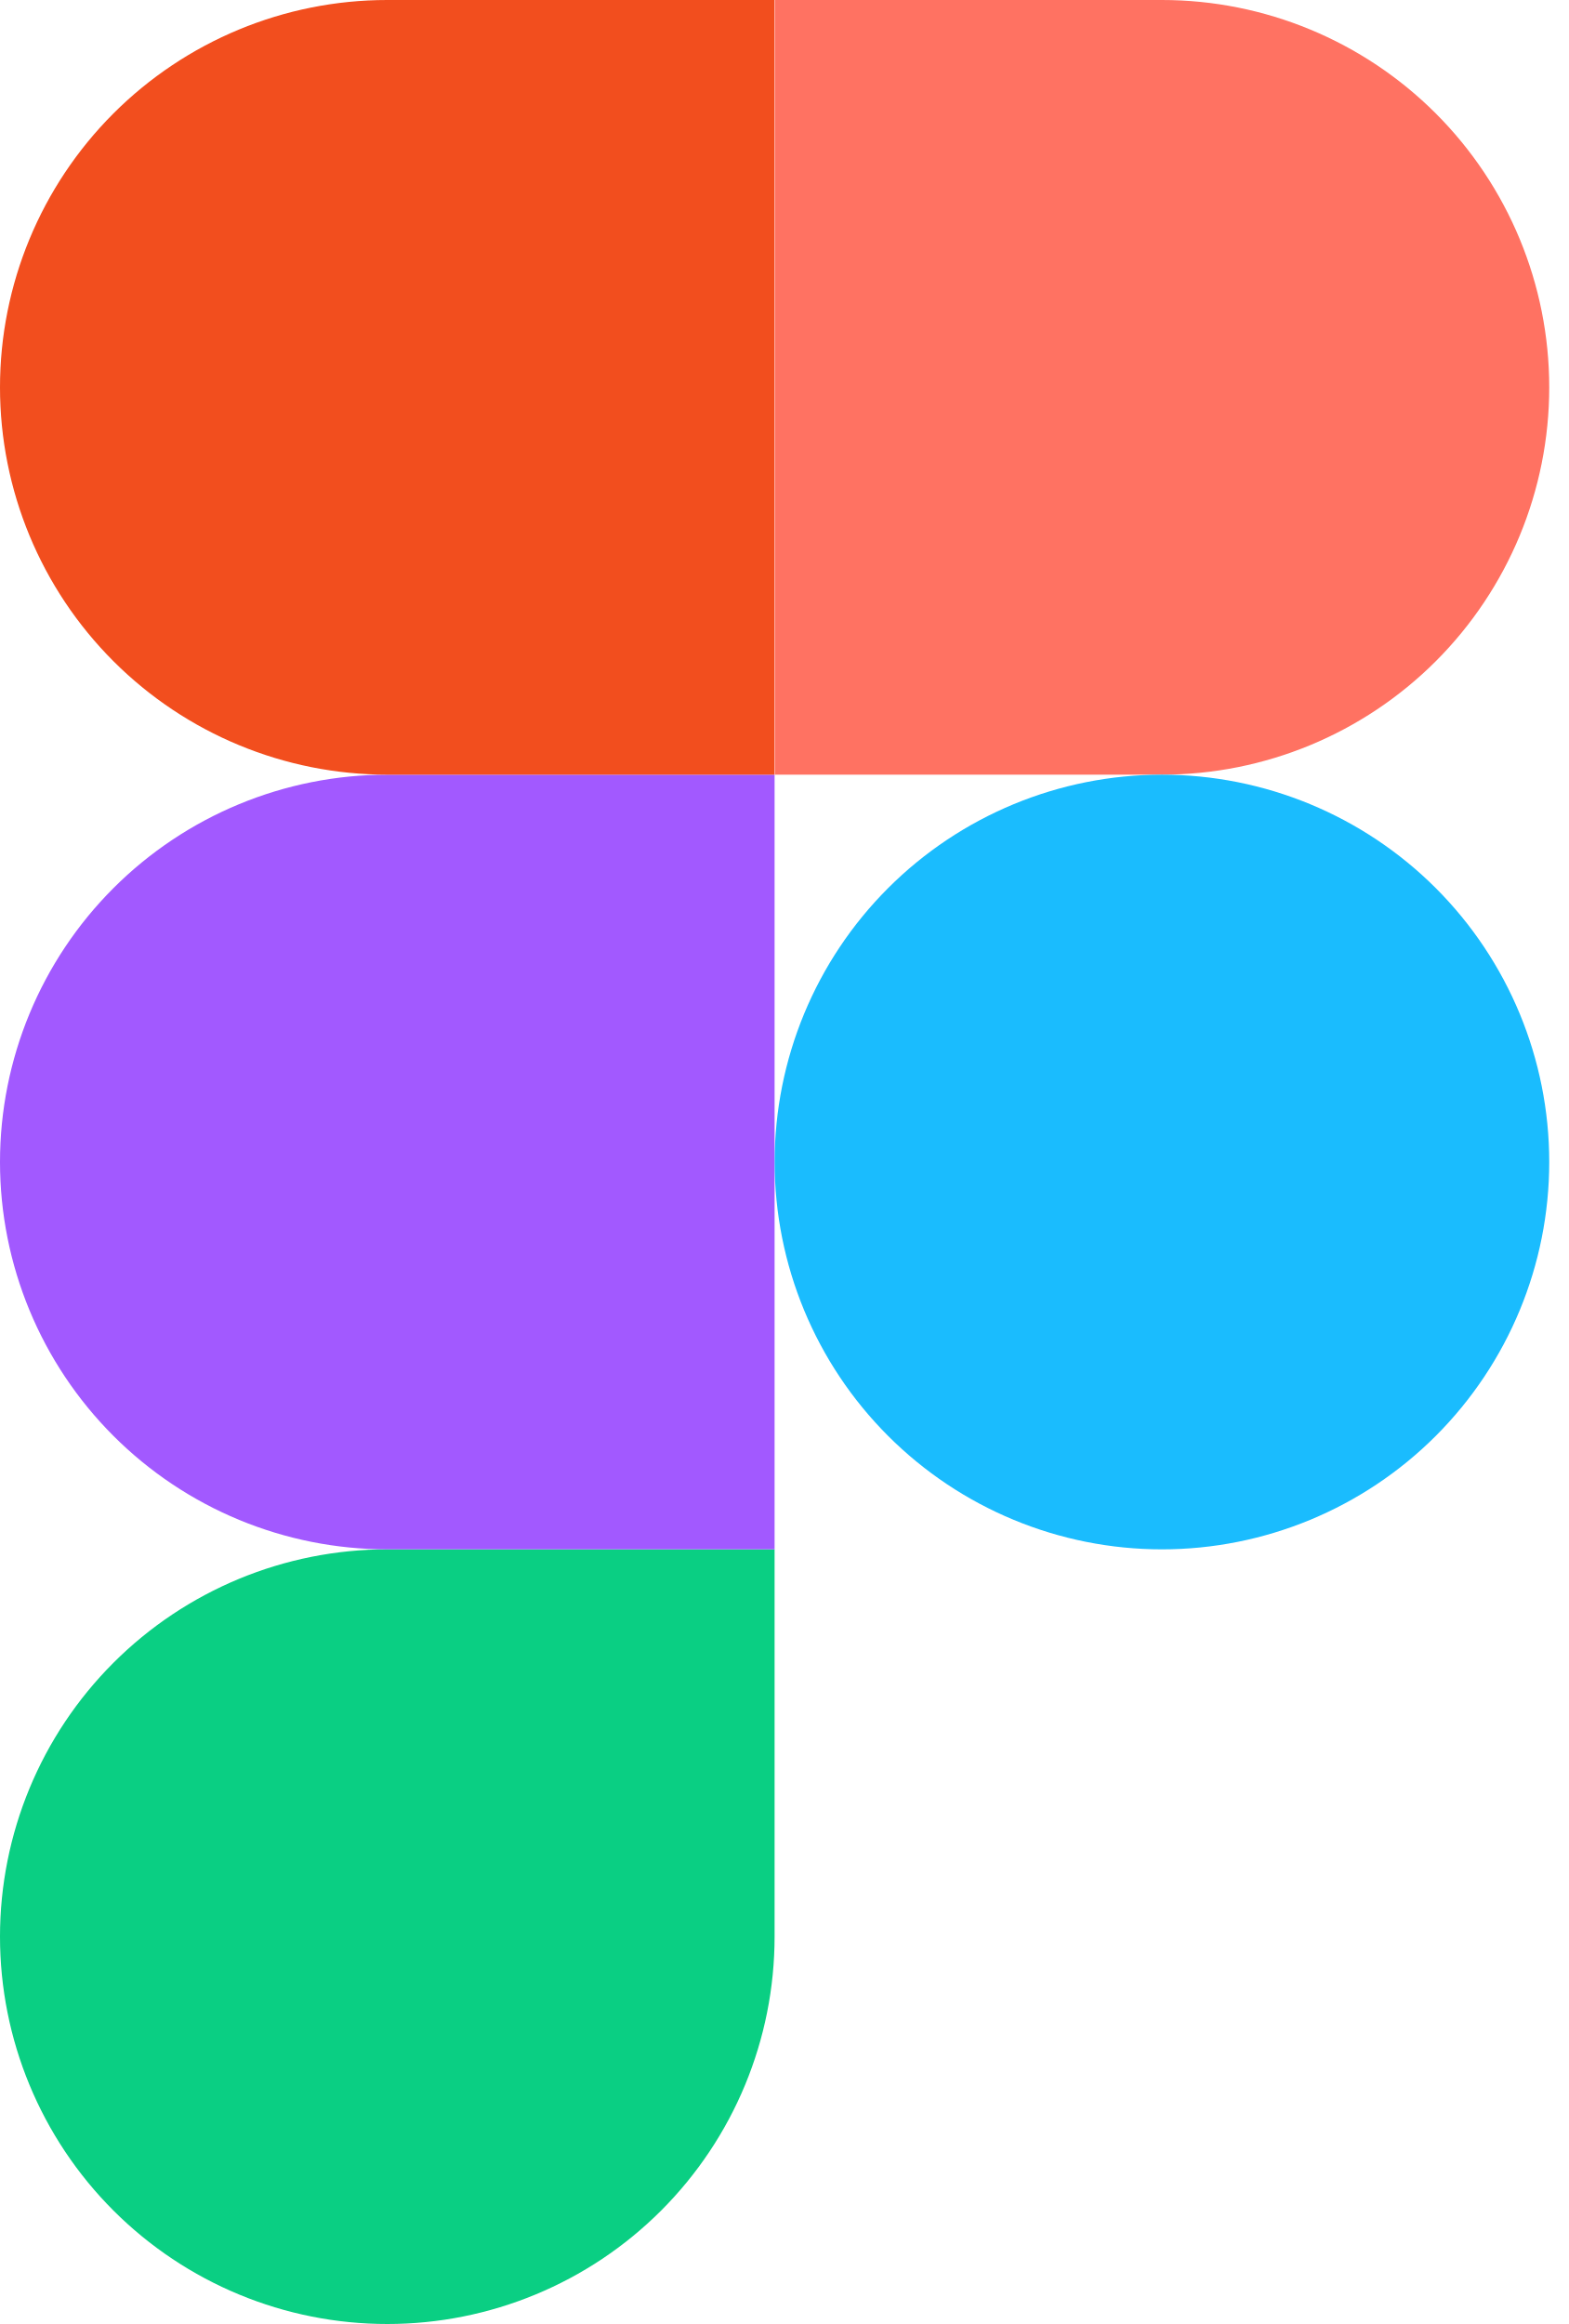
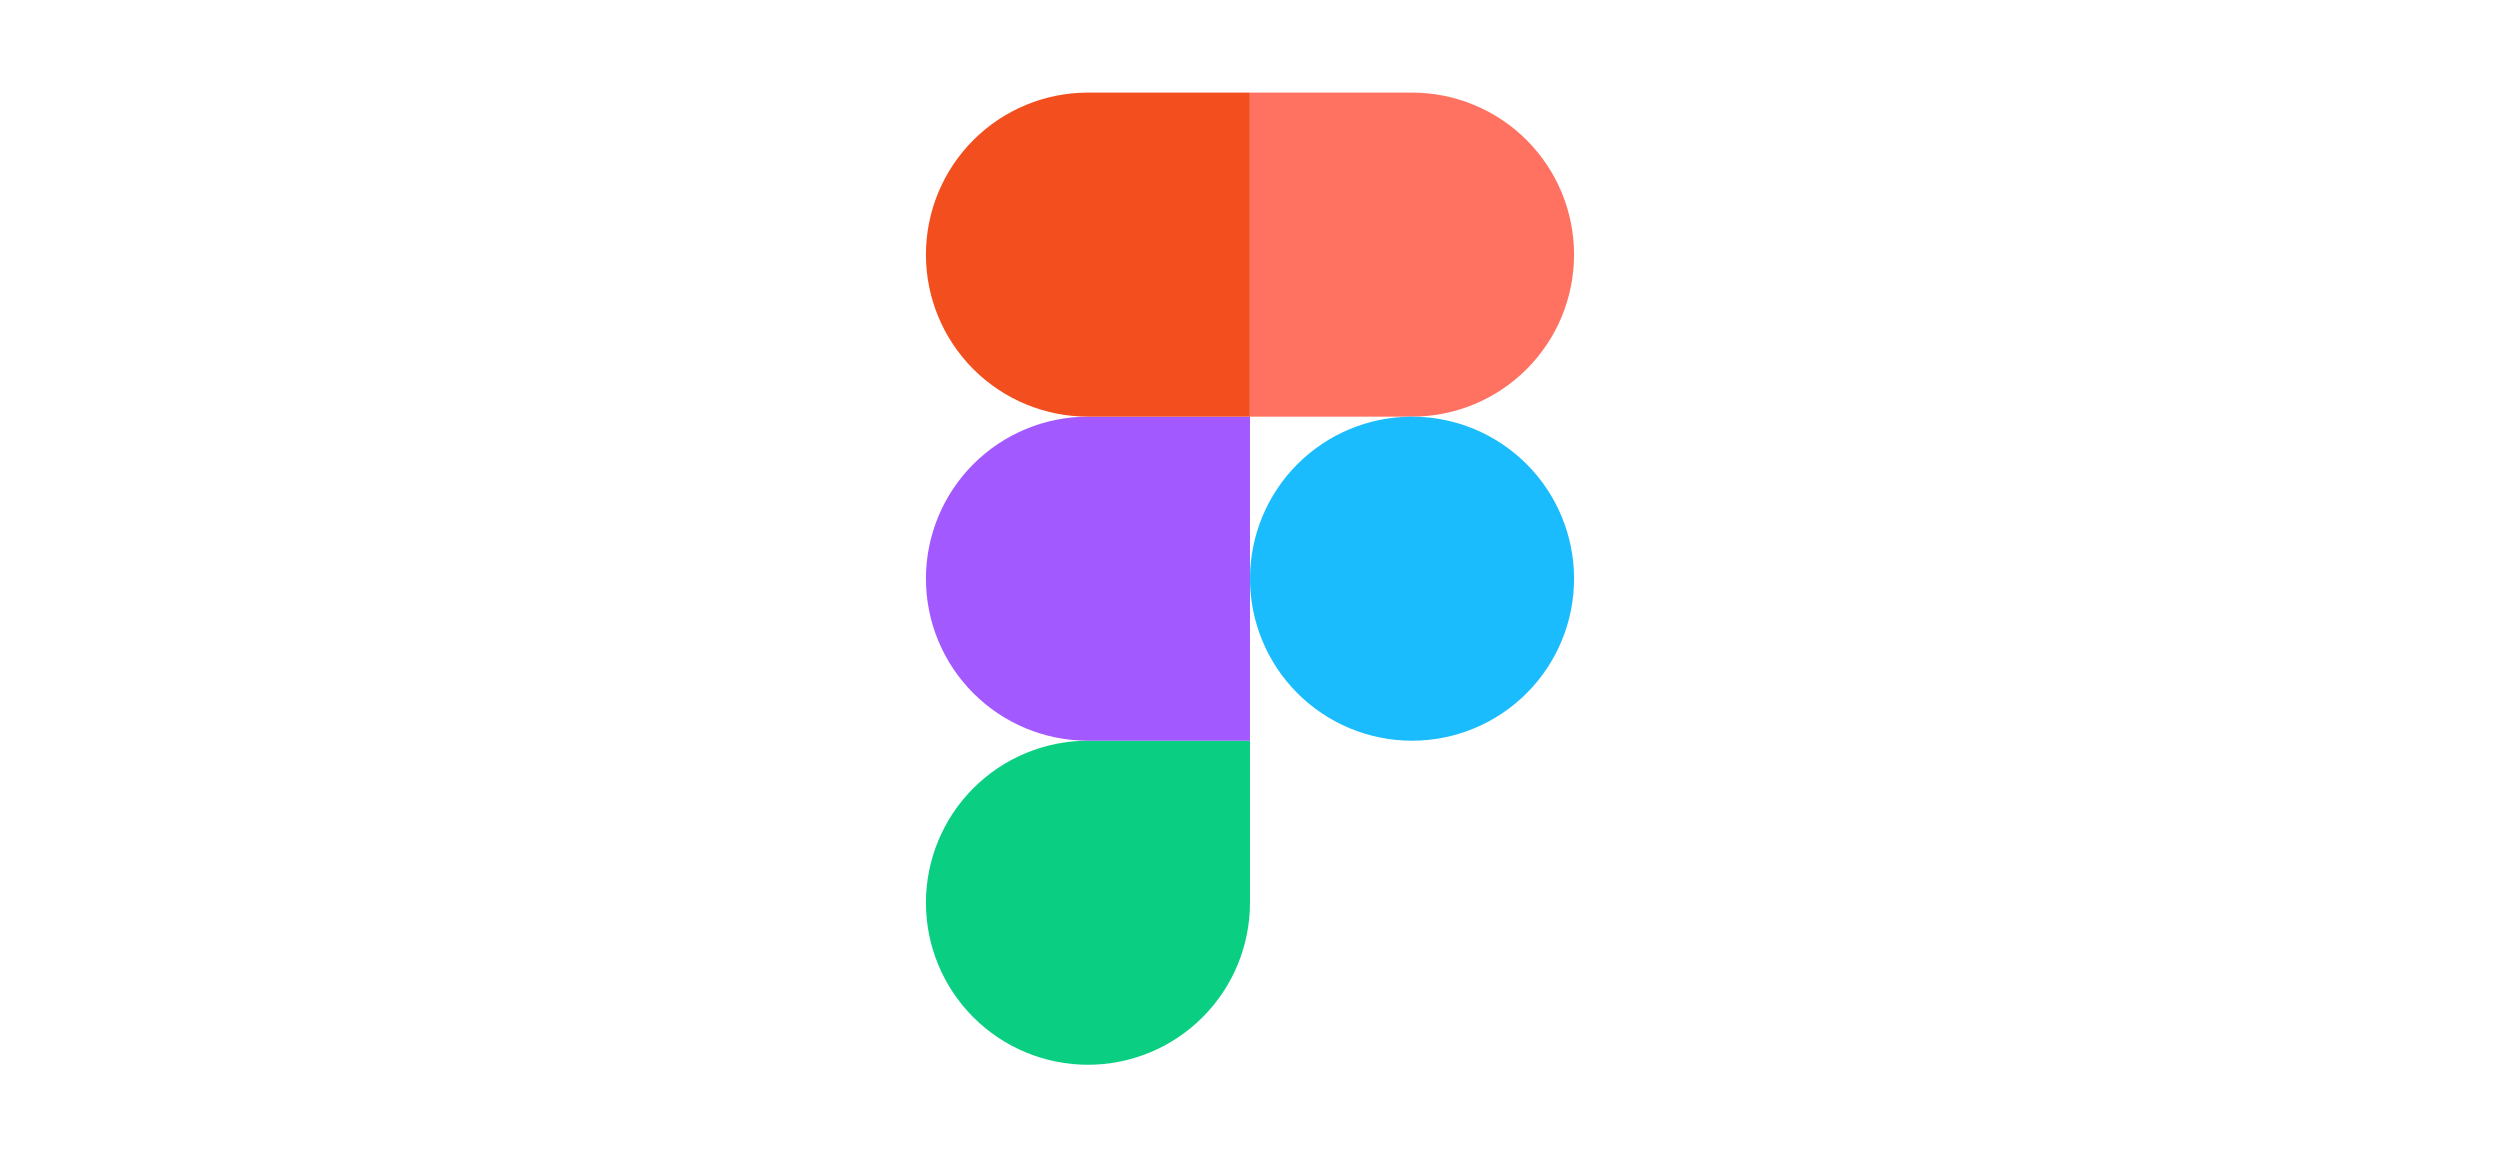
- <svg xmlns="http://www.w3.org/2000/svg" width="81" height="120" viewBox="0 0 81 120" fill="none">
-   <path d="M20 120C25.304 120 30.392 117.893 34.142 114.142C37.893 110.391 40 105.304 40 100V80H20C14.696 80 9.609 82.107 5.858 85.858C2.107 89.608 0 94.695 0 100C0 105.304 2.107 110.391 5.858 114.142C9.609 117.893 14.696 120 20 120Z" fill="#0ACF83" />
-   <path d="M0 60.001C0 54.696 2.107 49.609 5.858 45.858C9.609 42.108 14.696 40.001 20 40.001H40V80.001H20C14.696 80.001 9.609 77.894 5.858 74.143C2.107 70.392 0 65.305 0 60.001Z" fill="#A259FF" />
-   <path d="M0 20C-1.61793e-06 14.698 2.105 9.614 5.852 5.863C9.6 2.113 14.683 0.004 19.984 0L39.984 0V40H20C14.696 40 9.609 37.893 5.858 34.142C2.107 30.392 0 25.304 0 20Z" fill="#F24E1E" />
-   <path d="M40.003 0H60.003C65.307 0 70.394 2.107 74.145 5.858C77.896 9.609 80.003 14.696 80.003 20C80.003 25.304 77.896 30.392 74.145 34.142C70.394 37.893 65.307 40 60.003 40H40.003V0Z" fill="#FF7262" />
-   <path d="M80.003 60.001C80.003 65.305 77.896 70.392 74.145 74.143C70.394 77.894 65.307 80.001 60.003 80.001C54.699 80.001 49.612 77.894 45.861 74.143C42.11 70.392 40.003 65.305 40.003 60.001C40.003 54.696 42.11 49.609 45.861 45.858C49.612 42.108 54.699 40.001 60.003 40.001C65.307 40.001 70.394 42.108 74.145 45.858C77.896 49.609 80.003 54.696 80.003 60.001Z" fill="#1ABCFE" />
+ <svg xmlns="http://www.w3.org/2000/svg" width="270" height="125" viewBox="0 0 270 125" fill="none">
+   <path d="M117.499 114.995C122.14 114.995 126.591 113.151 129.873 109.87C133.155 106.588 134.998 102.137 134.998 97.496V79.997H117.499C112.858 79.997 108.407 81.84 105.125 85.122C101.844 88.404 100 92.855 100 97.496C100 102.137 101.844 106.588 105.125 109.87C108.407 113.151 112.858 114.995 117.499 114.995V114.995Z" fill="#0ACF83" />
+   <path d="M100 62.498C100 57.857 101.844 53.406 105.125 50.124C108.407 46.842 112.858 44.999 117.499 44.999H134.998V79.997H117.499C112.858 79.997 108.407 78.154 105.125 74.872C101.844 71.59 100 67.139 100 62.498V62.498Z" fill="#A259FF" />
+   <path d="M100 27.499C100 22.86 101.842 18.412 105.121 15.13C108.399 11.849 112.847 10.004 117.486 10H134.985V44.998H117.499C112.858 44.998 108.407 43.155 105.125 39.873C101.844 36.591 100 32.14 100 27.499V27.499Z" fill="#F24E1E" />
+   <path d="M135.001 10H152.5C157.141 10 161.592 11.844 164.874 15.125C168.156 18.407 169.999 22.858 169.999 27.499C169.999 32.14 168.156 36.591 164.874 39.873C161.592 43.155 157.141 44.998 152.5 44.998H135.001V10Z" fill="#FF7262" />
+   <path d="M169.999 62.498C169.999 67.139 168.156 71.59 164.874 74.872C161.592 78.154 157.141 79.997 152.5 79.997C147.859 79.997 143.408 78.154 140.126 74.872C136.845 71.59 135.001 67.139 135.001 62.498C135.001 57.857 136.845 53.406 140.126 50.124C143.408 46.842 147.859 44.999 152.5 44.999C157.141 44.999 161.592 46.842 164.874 50.124C168.156 53.406 169.999 57.857 169.999 62.498V62.498Z" fill="#1ABCFE" />
</svg>
